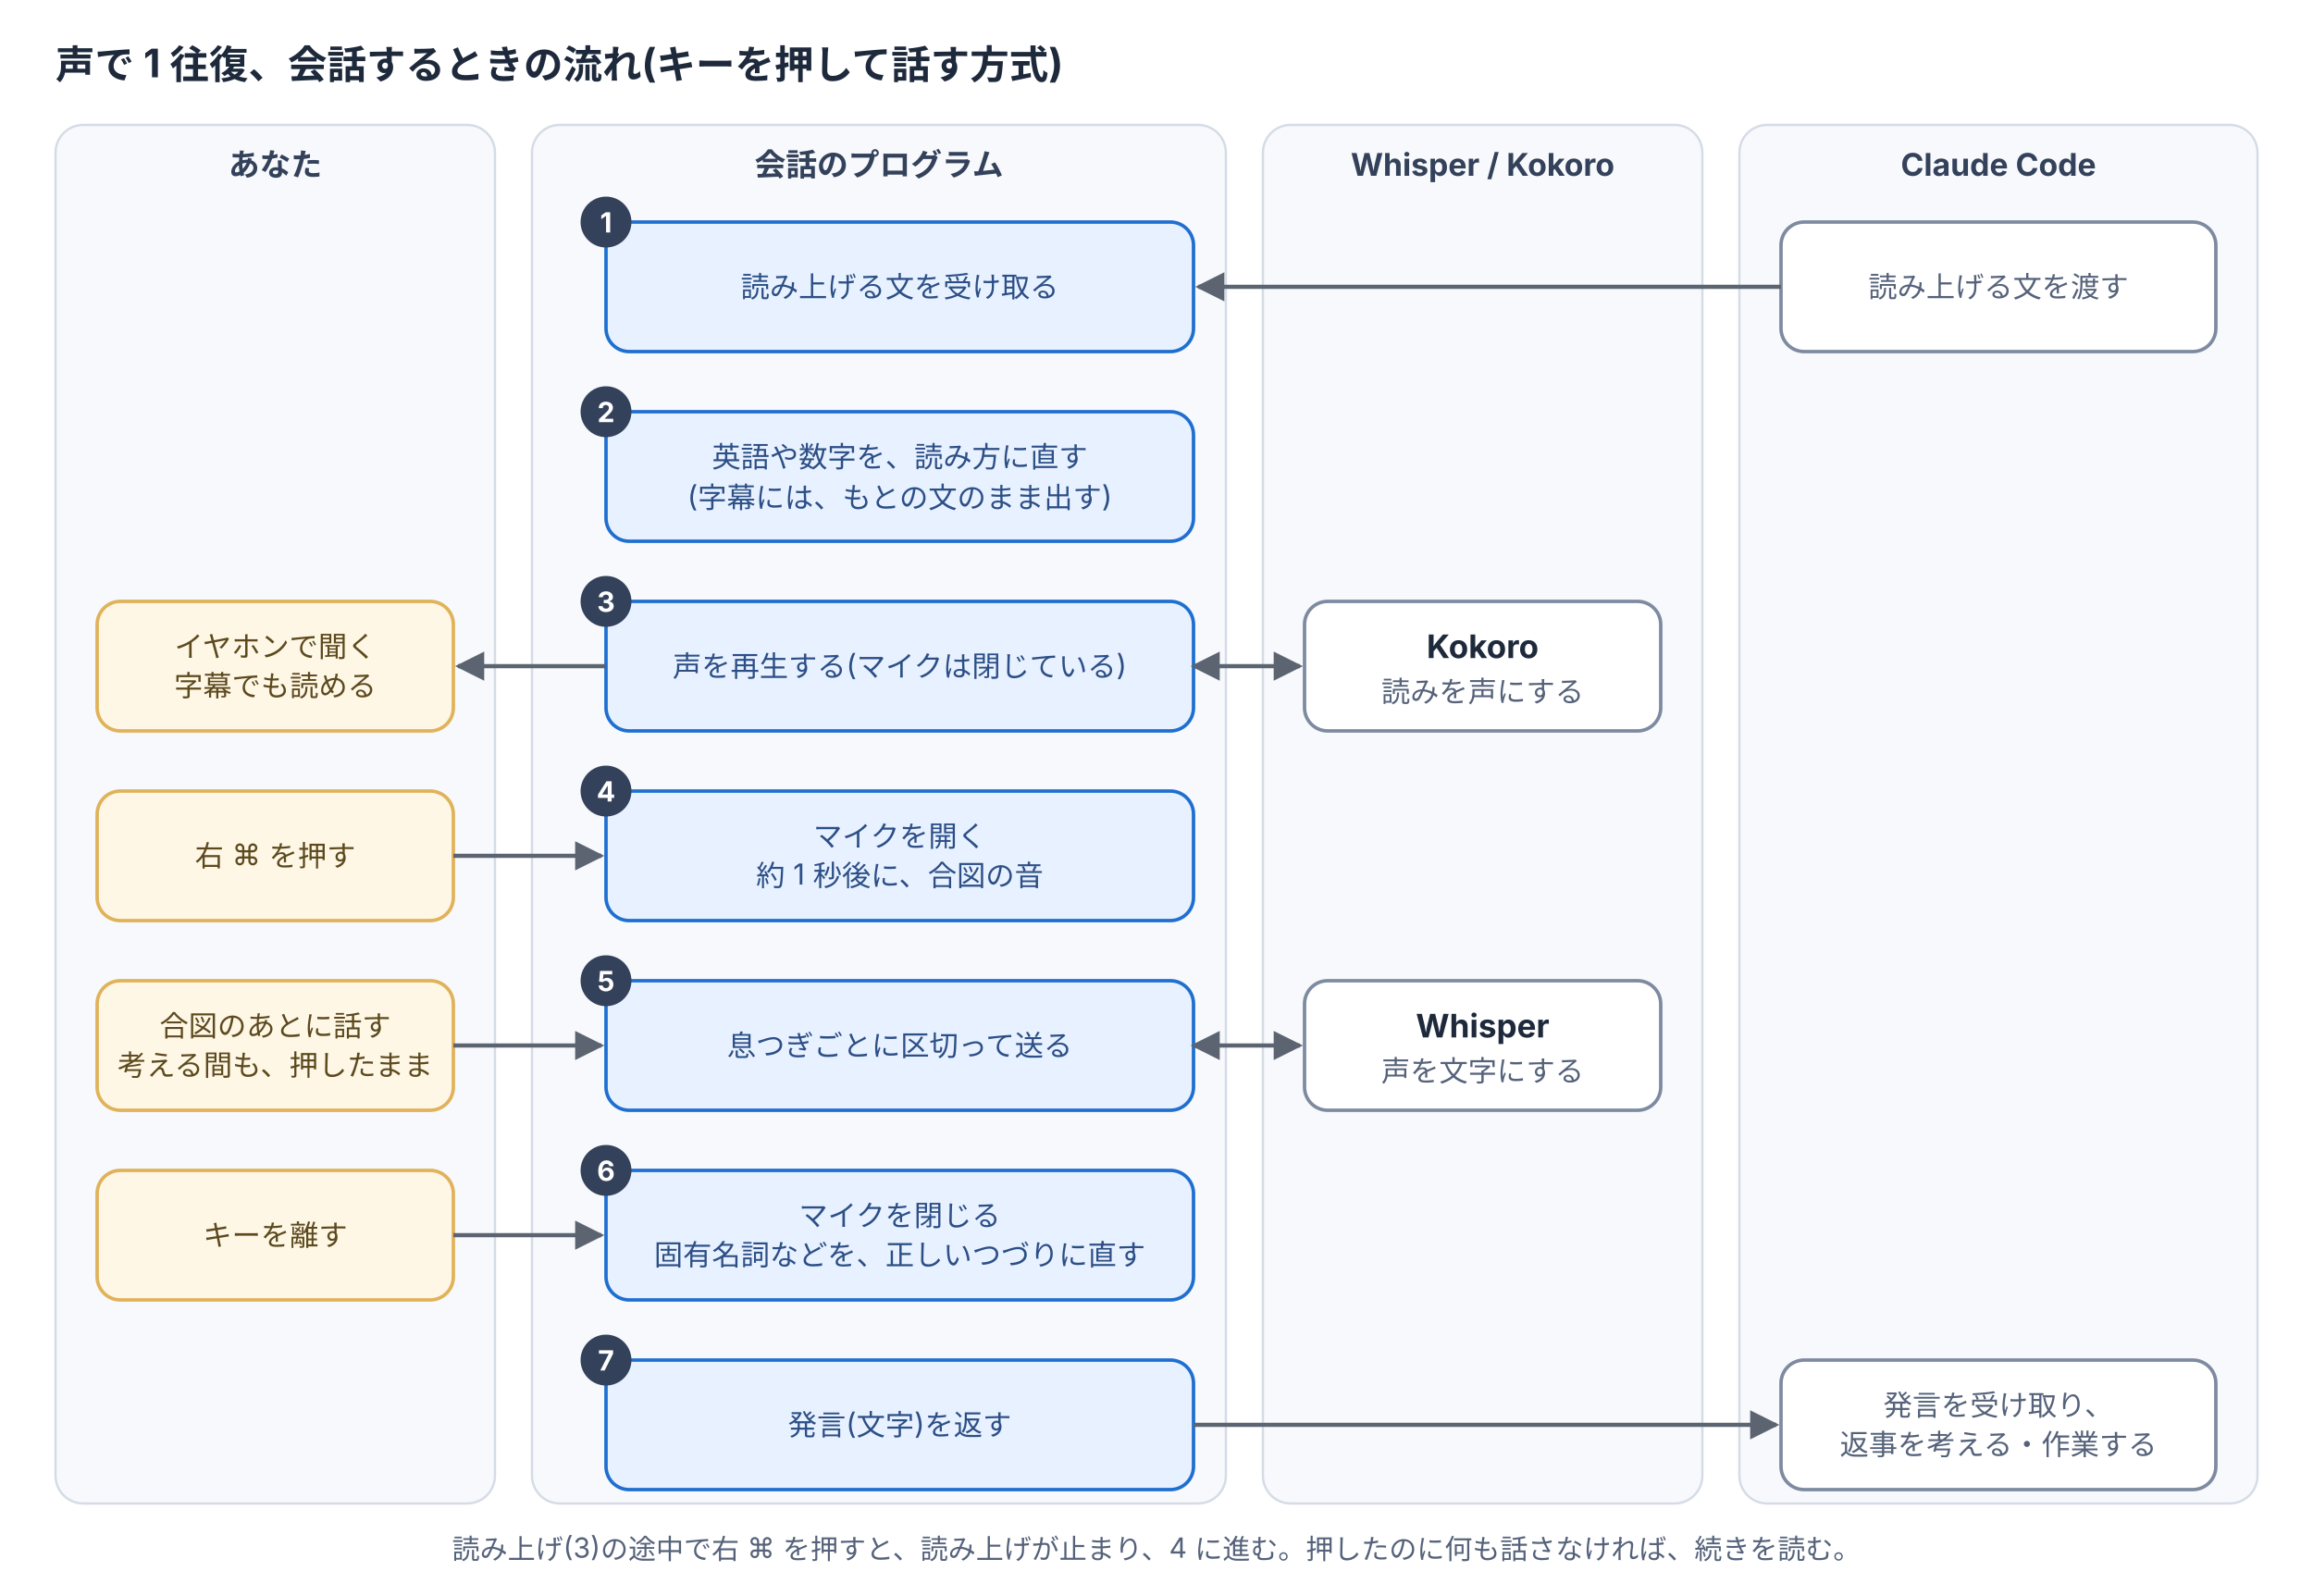
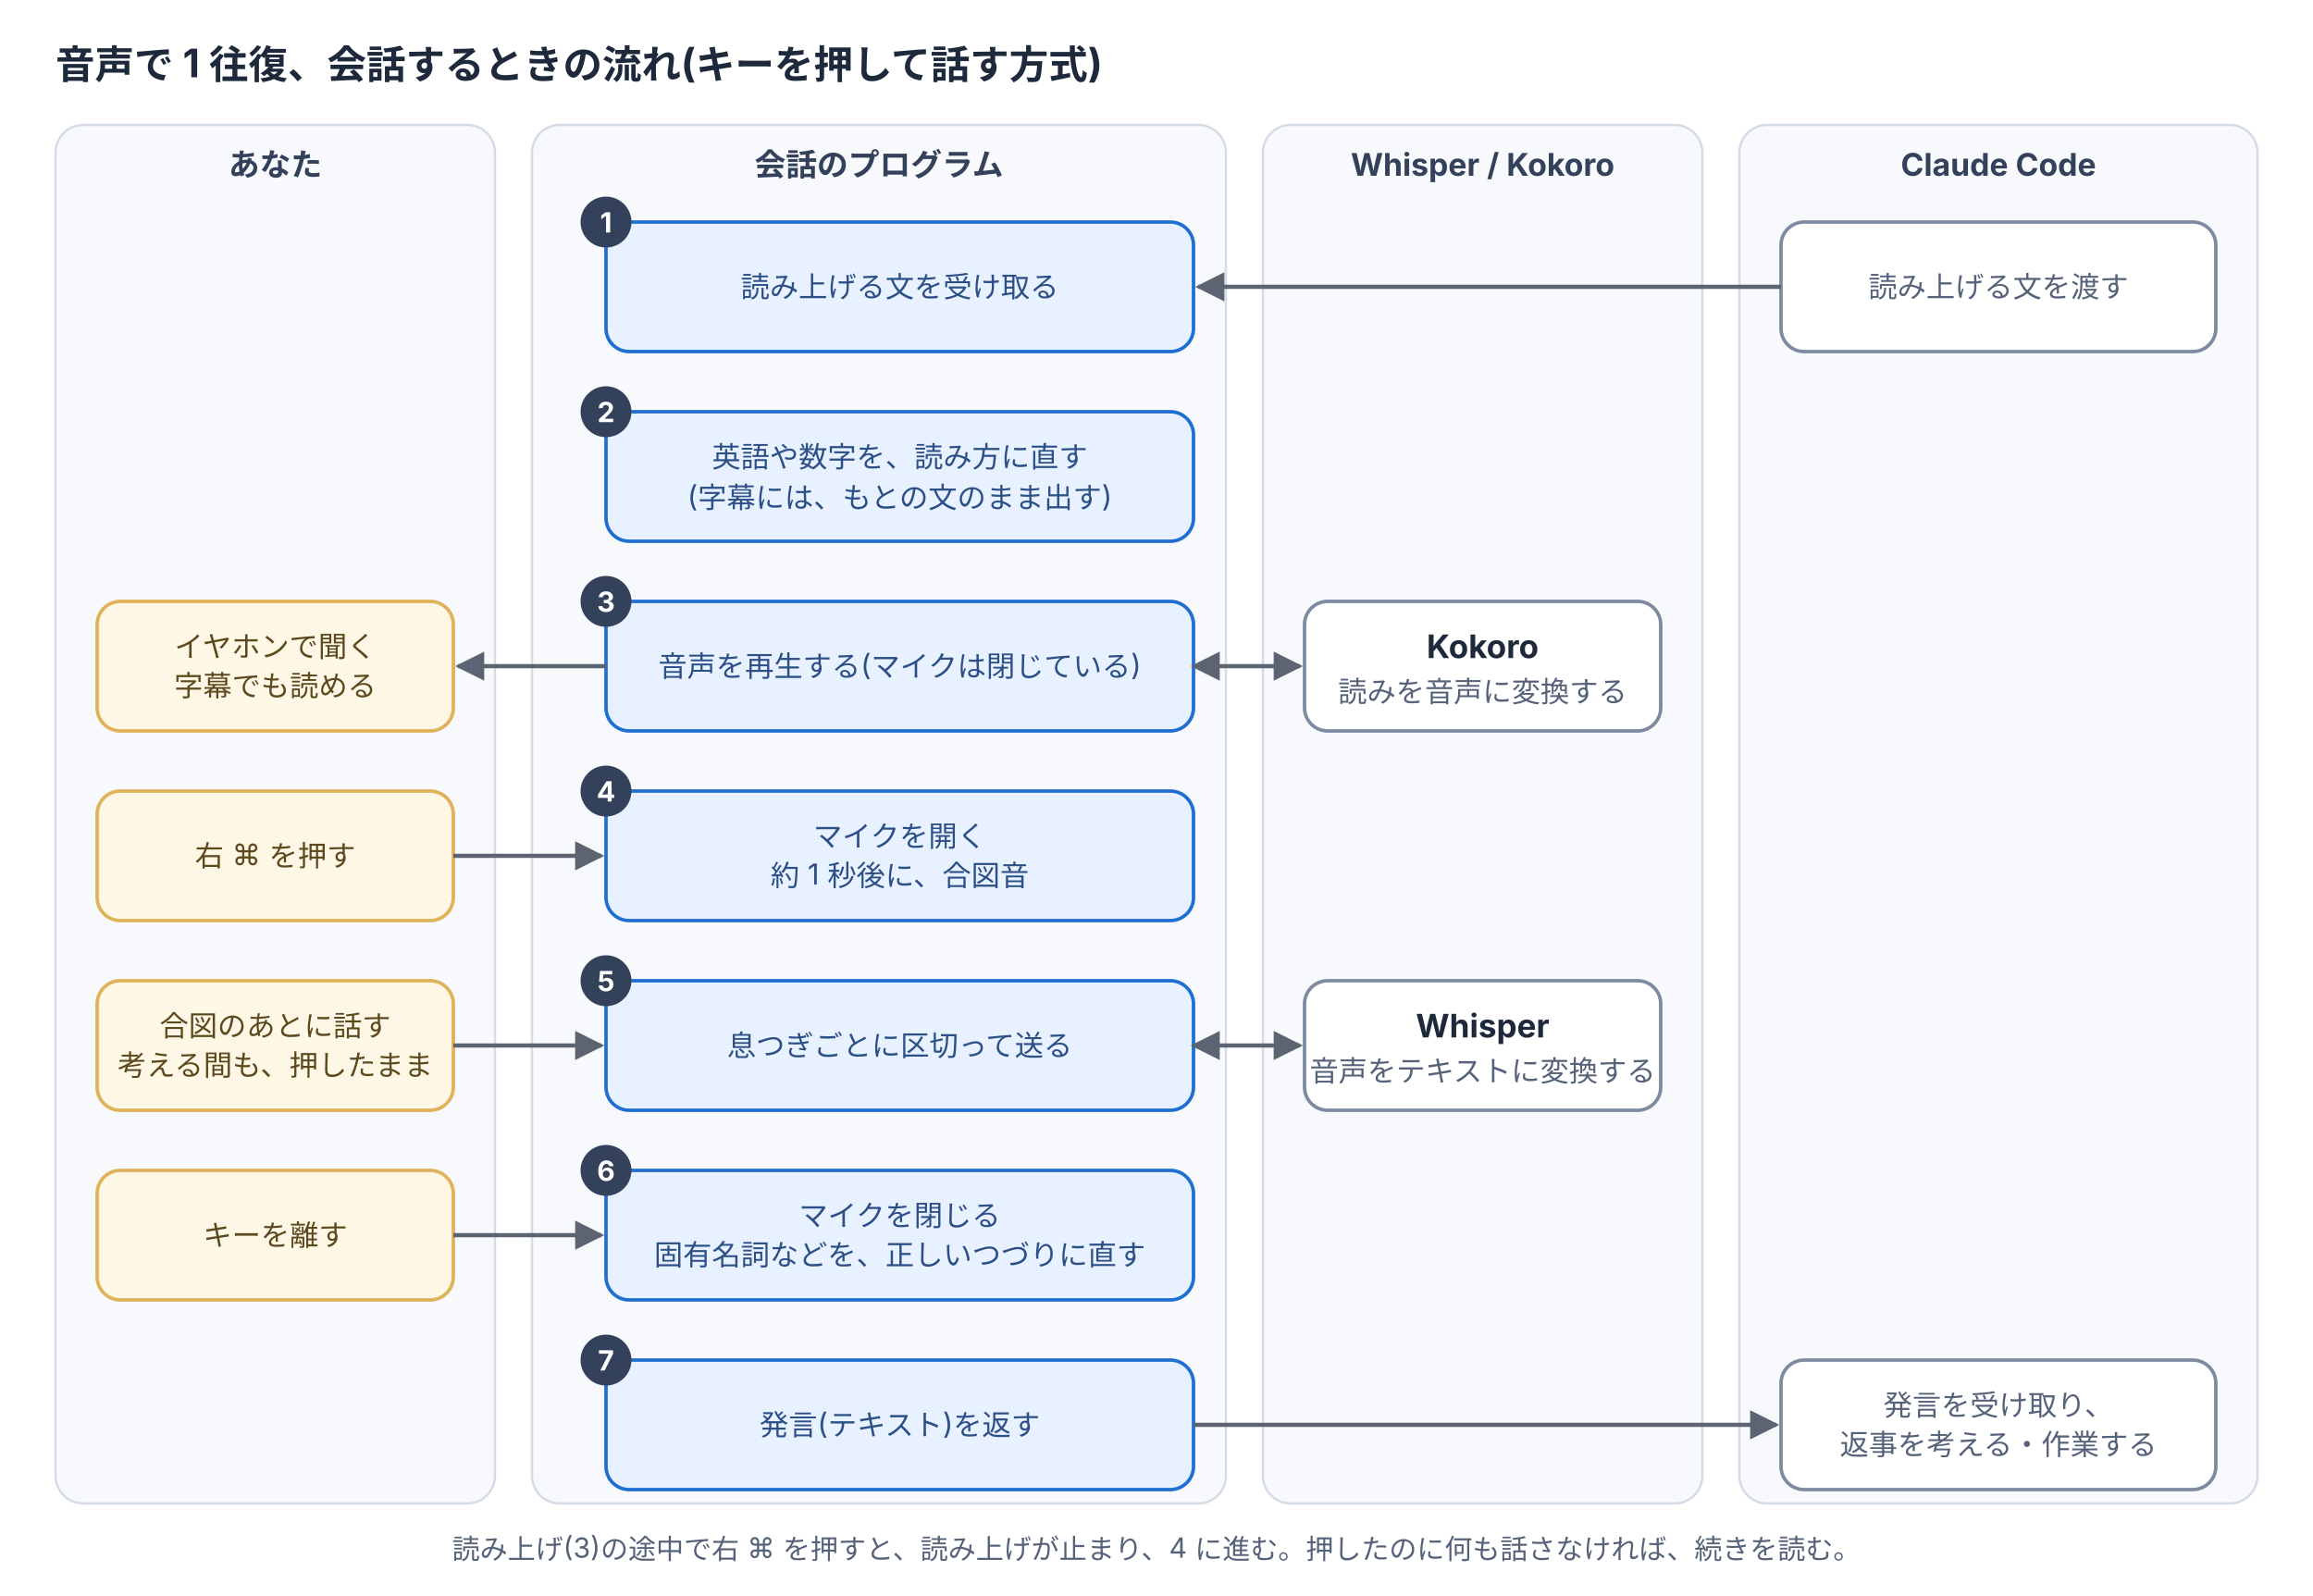
<svg xmlns="http://www.w3.org/2000/svg" viewBox="0 0 1000 690" width="1000" height="690" font-family="-apple-system, 'Hiragino Sans', 'Noto Sans JP', sans-serif">
  <defs>
    <marker id="a" viewBox="0 0 10 10" refX="9" refY="5" markerWidth="7" markerHeight="7" orient="auto-start-reverse">
      <path d="M0,0 L10,5 L0,10 z" fill="context-stroke" />
    </marker>
  </defs>
  <rect x="0" y="0" width="1000" height="690" fill="#ffffff" />
-   <text x="24" y="34" font-size="17" fill="#1e2a3c" font-weight="700" text-anchor="start">声で 1 往復、会話するときの流れ(キーを押して話す方式)</text>
+   <text x="24" y="34" font-size="17" fill="#1e2a3c" font-weight="700" text-anchor="start">音声で 1 往復、会話するときの流れ(キーを押して話す方式)</text>
  <rect x="24" y="54" width="190" height="596" rx="12" fill="#f7f9fc" stroke="#d5dce6" stroke-width="1" />
  <text x="119.0" y="76" font-size="13.5" fill="#33415a" font-weight="700" text-anchor="middle">あなた</text>
  <rect x="230" y="54" width="300" height="596" rx="12" fill="#f7f9fc" stroke="#d5dce6" stroke-width="1" />
  <text x="380.0" y="76" font-size="13.5" fill="#33415a" font-weight="700" text-anchor="middle">会話のプログラム</text>
  <rect x="546" y="54" width="190" height="596" rx="12" fill="#f7f9fc" stroke="#d5dce6" stroke-width="1" />
  <text x="641.0" y="76" font-size="13.5" fill="#33415a" font-weight="700" text-anchor="middle">Whisper / Kokoro</text>
  <rect x="752" y="54" width="224" height="596" rx="12" fill="#f7f9fc" stroke="#d5dce6" stroke-width="1" />
  <text x="864.0" y="76" font-size="13.5" fill="#33415a" font-weight="700" text-anchor="middle">Claude Code</text>
  <rect x="262" y="96" width="254" height="56" rx="10" fill="#e8f1ff" stroke="#1f6fd0" stroke-width="1.5" />
  <text x="389.0" y="128.5" font-size="12.5" fill="#2c4f86" text-anchor="middle">読み上げる文を受け取る</text>
  <rect x="770" y="96" width="188" height="56" rx="10" fill="#ffffff" stroke="#7d8aa0" stroke-width="1.5" />
  <text x="864.0" y="128.5" font-size="12.5" fill="#55627a" text-anchor="middle">読み上げる文を渡す</text>
  <path d="M770,124 L518,124" fill="none" stroke="#5b6470" stroke-width="1.8" marker-end="url(#a)" />
  <circle cx="262" cy="96" r="11" fill="#33415a" />
  <text x="262" y="100.5" font-size="12" fill="#ffffff" font-weight="700" text-anchor="middle">1</text>
  <rect x="262" y="178" width="254" height="56" rx="10" fill="#e8f1ff" stroke="#1f6fd0" stroke-width="1.5" />
  <text x="389.0" y="202.0" font-size="12.5" fill="#2c4f86" text-anchor="middle">英語や数字を、読み方に直す</text>
  <text x="389.0" y="219.0" font-size="12.5" fill="#2c4f86" text-anchor="middle">(字幕には、もとの文のまま出す)</text>
  <circle cx="262" cy="178" r="11" fill="#33415a" />
  <text x="262" y="182.5" font-size="12" fill="#ffffff" font-weight="700" text-anchor="middle">2</text>
  <rect x="262" y="260" width="254" height="56" rx="10" fill="#e8f1ff" stroke="#1f6fd0" stroke-width="1.5" />
-   <text x="389.0" y="292.5" font-size="12.5" fill="#2c4f86" text-anchor="middle">声を再生する(マイクは閉じている)</text>
+   <text x="389.0" y="292.5" font-size="12.5" fill="#2c4f86" text-anchor="middle">音声を再生する(マイクは閉じている)</text>
  <rect x="564" y="260" width="154" height="56" rx="10" fill="#ffffff" stroke="#7d8aa0" stroke-width="1.5" />
  <text x="641.0" y="284.5" font-size="14" fill="#1e2a3c" font-weight="700" text-anchor="middle">Kokoro</text>
-   <text x="641.0" y="303.5" font-size="12.5" fill="#55627a" text-anchor="middle">読みを声にする</text>
+   <text x="641.0" y="303.5" font-size="12.5" fill="#55627a" text-anchor="middle">読みを音声に変換する</text>
  <path d="M516,288 L562,288" fill="none" stroke="#5b6470" stroke-width="1.8" marker-end="url(#a)" marker-start="url(#a)" />
  <rect x="42" y="260" width="154" height="56" rx="10" fill="#fff7e6" stroke="#e0b25a" stroke-width="1.5" />
  <text x="119.0" y="284.0" font-size="12.5" fill="#5c4a1e" text-anchor="middle">イヤホンで聞く</text>
  <text x="119.0" y="301.0" font-size="12.5" fill="#5c4a1e" text-anchor="middle">字幕でも読める</text>
  <path d="M262,288 L198,288" fill="none" stroke="#5b6470" stroke-width="1.8" marker-end="url(#a)" />
  <circle cx="262" cy="260" r="11" fill="#33415a" />
  <text x="262" y="264.5" font-size="12" fill="#ffffff" font-weight="700" text-anchor="middle">3</text>
  <rect x="42" y="342" width="154" height="56" rx="10" fill="#fff7e6" stroke="#e0b25a" stroke-width="1.5" />
  <text x="119.0" y="374.5" font-size="12.5" fill="#5c4a1e" text-anchor="middle">右 ⌘ を押す</text>
  <rect x="262" y="342" width="254" height="56" rx="10" fill="#e8f1ff" stroke="#1f6fd0" stroke-width="1.5" />
  <text x="389.0" y="366.0" font-size="12.5" fill="#2c4f86" text-anchor="middle">マイクを開く</text>
-   <text x="389.0" y="383.0" font-size="12.5" fill="#2c4f86" text-anchor="middle">約 1 秒後に、合図の音</text>
+   <text x="389.0" y="383.0" font-size="12.5" fill="#2c4f86" text-anchor="middle">約 1 秒後に、合図音</text>
  <path d="M196,370 L260,370" fill="none" stroke="#5b6470" stroke-width="1.8" marker-end="url(#a)" />
  <circle cx="262" cy="342" r="11" fill="#33415a" />
  <text x="262" y="346.5" font-size="12" fill="#ffffff" font-weight="700" text-anchor="middle">4</text>
  <rect x="42" y="424" width="154" height="56" rx="10" fill="#fff7e6" stroke="#e0b25a" stroke-width="1.5" />
  <text x="119.0" y="448.0" font-size="12.5" fill="#5c4a1e" text-anchor="middle">合図のあとに話す</text>
  <text x="119.0" y="465.0" font-size="12.5" fill="#5c4a1e" text-anchor="middle">考える間も、押したまま</text>
  <rect x="262" y="424" width="254" height="56" rx="10" fill="#e8f1ff" stroke="#1f6fd0" stroke-width="1.5" />
  <text x="389.0" y="456.5" font-size="12.5" fill="#2c4f86" text-anchor="middle">息つぎごとに区切って送る</text>
  <rect x="564" y="424" width="154" height="56" rx="10" fill="#ffffff" stroke="#7d8aa0" stroke-width="1.5" />
  <text x="641.0" y="448.5" font-size="14" fill="#1e2a3c" font-weight="700" text-anchor="middle">Whisper</text>
-   <text x="641.0" y="467.5" font-size="12.5" fill="#55627a" text-anchor="middle">声を文字にする</text>
+   <text x="641.0" y="467.5" font-size="12.5" fill="#55627a" text-anchor="middle">音声をテキストに変換する</text>
  <path d="M196,452 L260,452" fill="none" stroke="#5b6470" stroke-width="1.8" marker-end="url(#a)" />
  <path d="M516,452 L562,452" fill="none" stroke="#5b6470" stroke-width="1.8" marker-end="url(#a)" marker-start="url(#a)" />
  <circle cx="262" cy="424" r="11" fill="#33415a" />
  <text x="262" y="428.5" font-size="12" fill="#ffffff" font-weight="700" text-anchor="middle">5</text>
  <rect x="42" y="506" width="154" height="56" rx="10" fill="#fff7e6" stroke="#e0b25a" stroke-width="1.5" />
  <text x="119.0" y="538.5" font-size="12.5" fill="#5c4a1e" text-anchor="middle">キーを離す</text>
  <rect x="262" y="506" width="254" height="56" rx="10" fill="#e8f1ff" stroke="#1f6fd0" stroke-width="1.5" />
  <text x="389.0" y="530.0" font-size="12.5" fill="#2c4f86" text-anchor="middle">マイクを閉じる</text>
  <text x="389.0" y="547.0" font-size="12.5" fill="#2c4f86" text-anchor="middle">固有名詞などを、正しいつづりに直す</text>
  <path d="M196,534 L260,534" fill="none" stroke="#5b6470" stroke-width="1.8" marker-end="url(#a)" />
  <circle cx="262" cy="506" r="11" fill="#33415a" />
  <text x="262" y="510.5" font-size="12" fill="#ffffff" font-weight="700" text-anchor="middle">6</text>
  <rect x="262" y="588" width="254" height="56" rx="10" fill="#e8f1ff" stroke="#1f6fd0" stroke-width="1.5" />
-   <text x="389.0" y="620.5" font-size="12.5" fill="#2c4f86" text-anchor="middle">発言(文字)を返す</text>
+   <text x="389.0" y="620.5" font-size="12.5" fill="#2c4f86" text-anchor="middle">発言(テキスト)を返す</text>
  <rect x="770" y="588" width="188" height="56" rx="10" fill="#ffffff" stroke="#7d8aa0" stroke-width="1.5" />
  <text x="864.0" y="612.0" font-size="12.5" fill="#55627a" text-anchor="middle">発言を受け取り、</text>
  <text x="864.0" y="629.0" font-size="12.5" fill="#55627a" text-anchor="middle">返事を考える・作業する</text>
  <path d="M516,616 L768,616" fill="none" stroke="#5b6470" stroke-width="1.8" marker-end="url(#a)" />
  <circle cx="262" cy="588" r="11" fill="#33415a" />
  <text x="262" y="592.5" font-size="12" fill="#ffffff" font-weight="700" text-anchor="middle">7</text>
  <text x="500" y="674" font-size="12" fill="#55627a" text-anchor="middle">読み上げ(3)の途中で右 ⌘ を押すと、読み上げが止まり、4 に進む。押したのに何も話さなければ、続きを読む。</text>
</svg>
